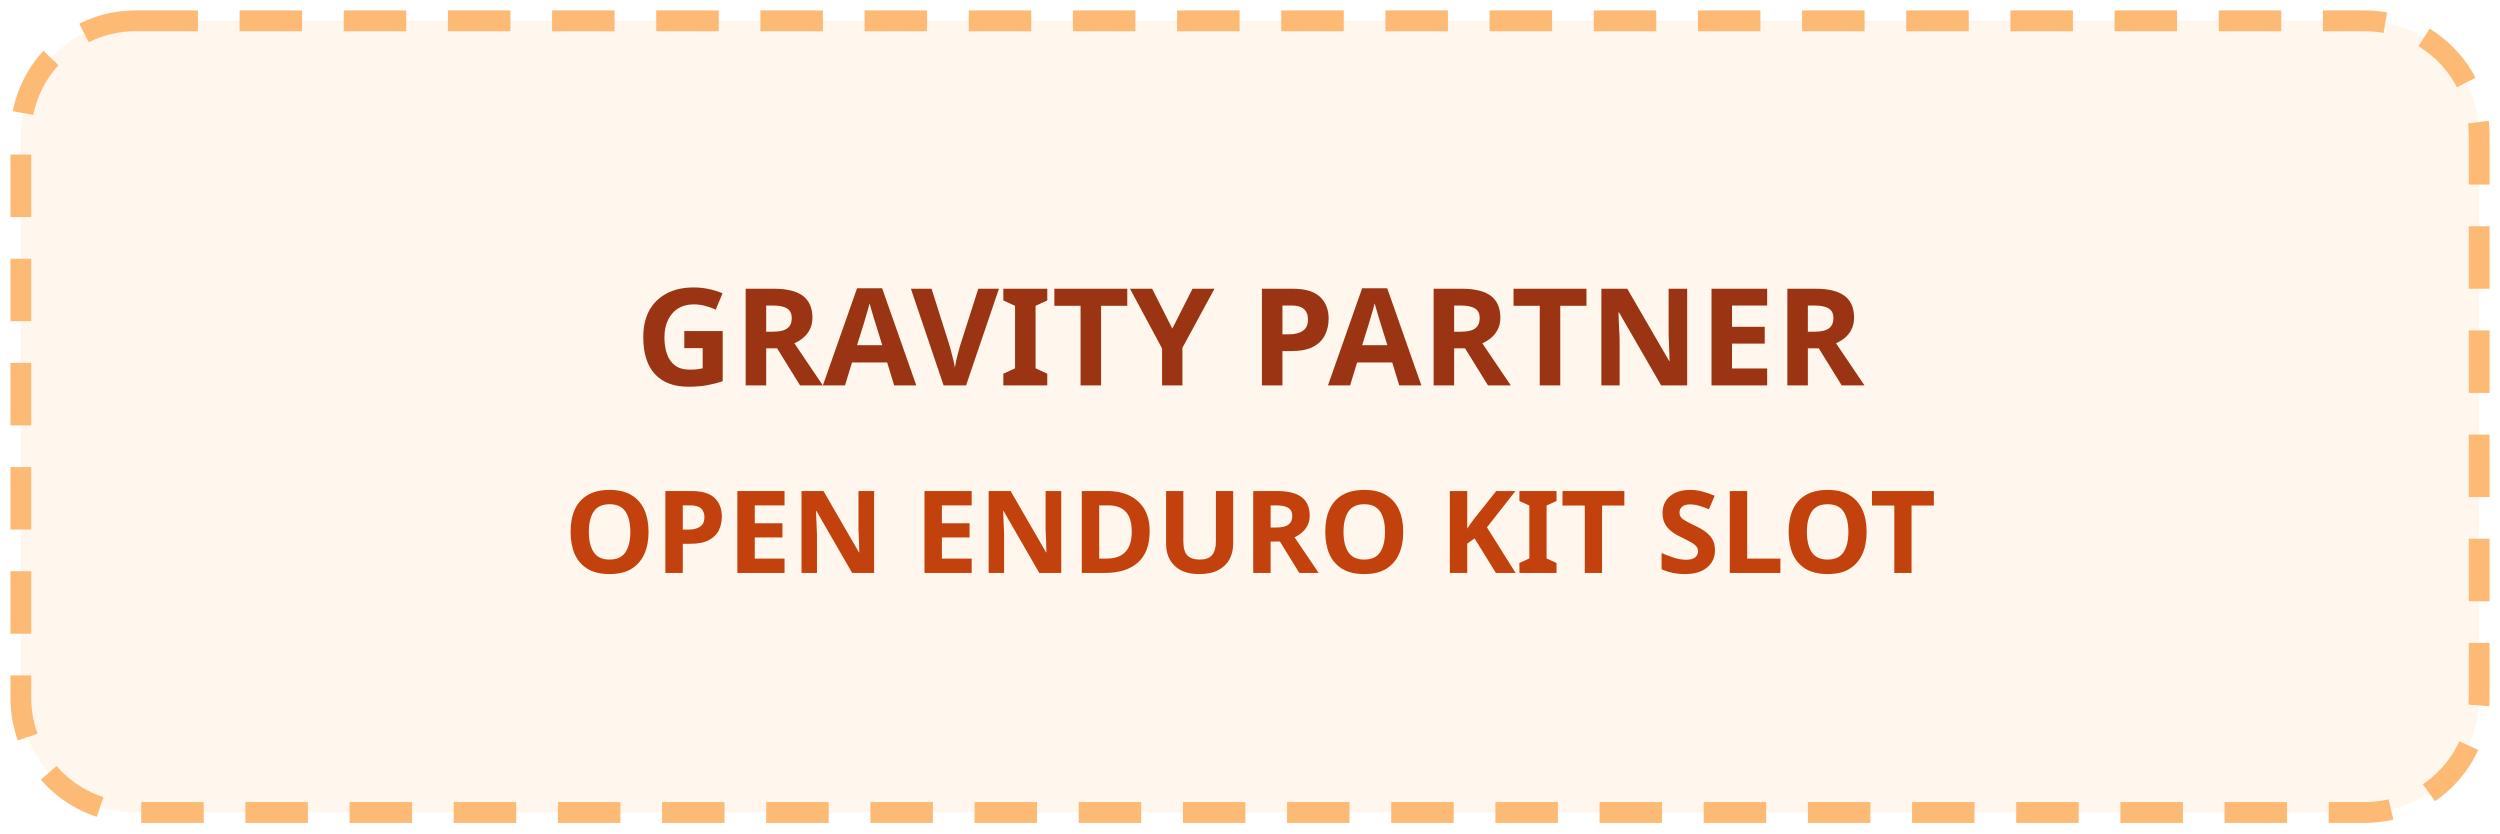
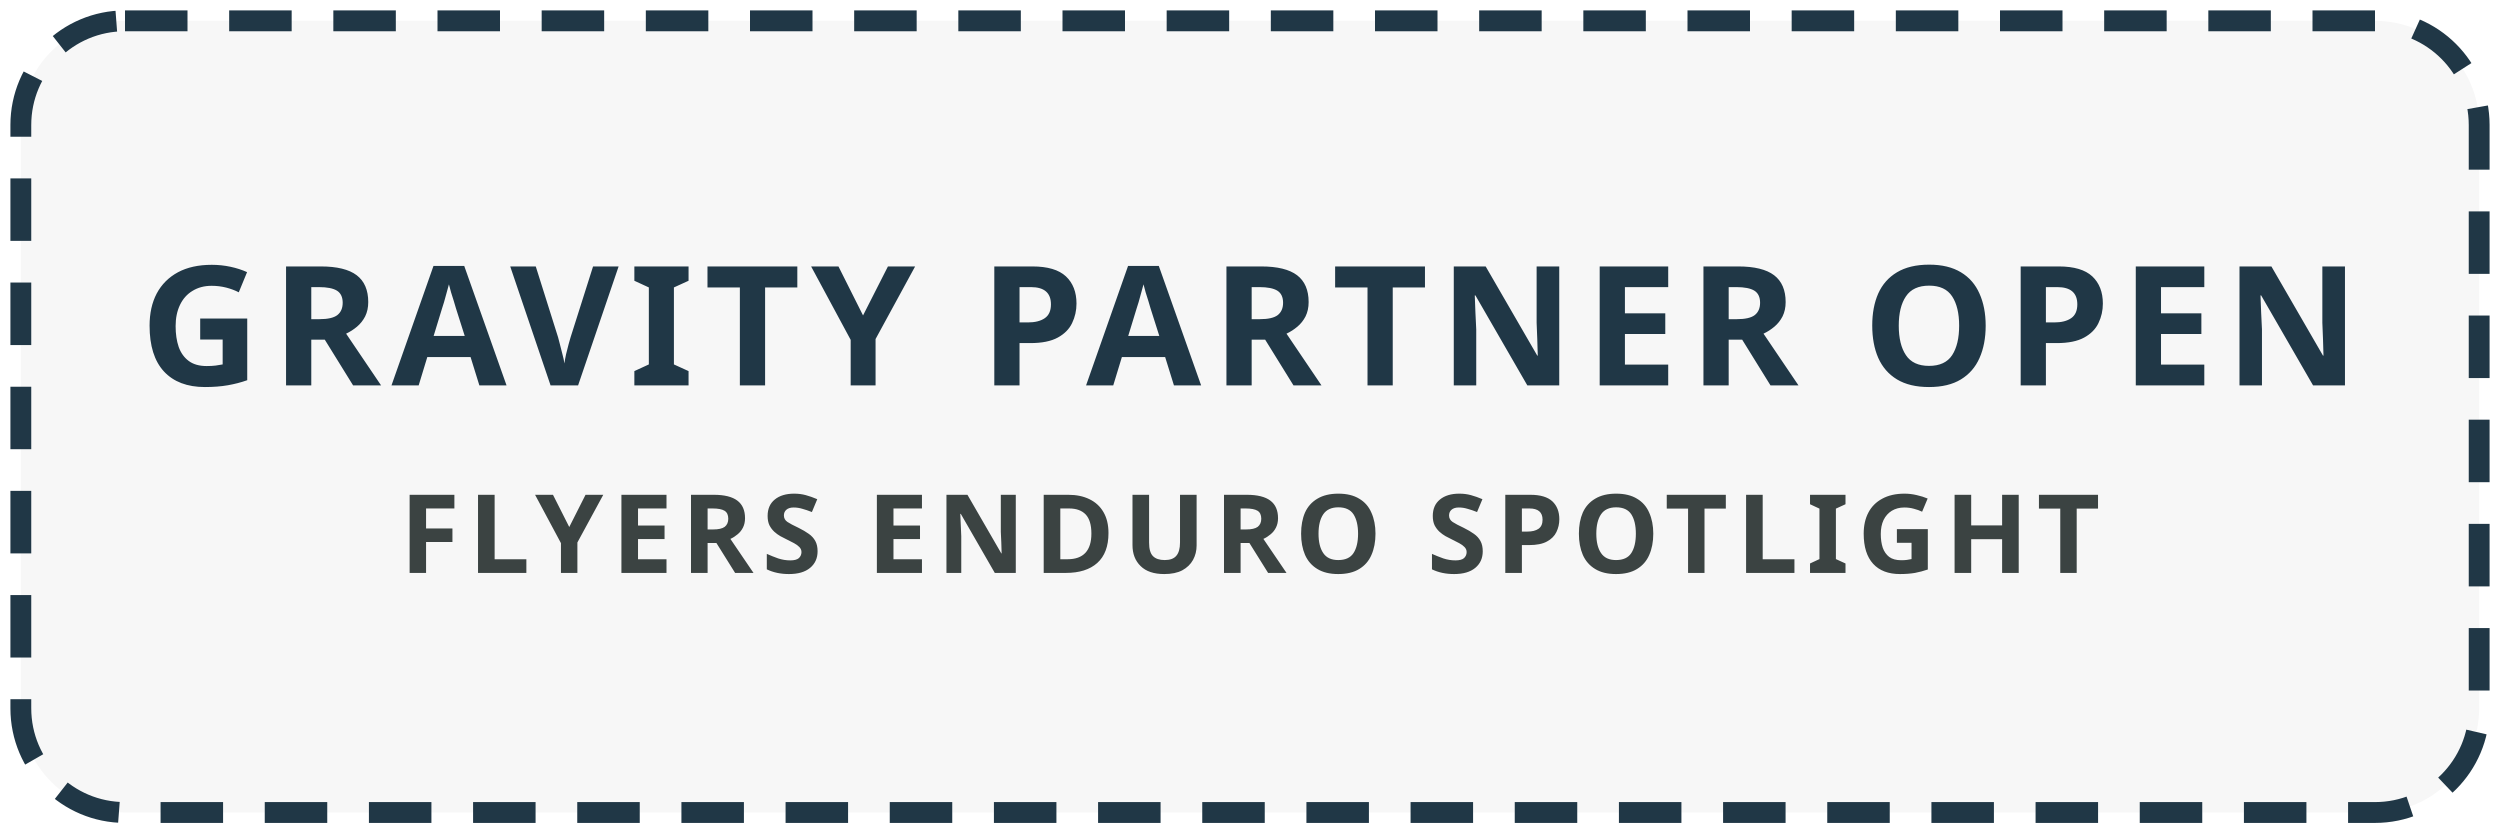
- <svg xmlns="http://www.w3.org/2000/svg" viewBox="0 0 240 80" width="240" height="80" role="img" aria-label="Open Enduro Partner Slot">
-   <rect x="2" y="2" width="236" height="76" rx="11" fill="#fff7ed" stroke="#fdba74" stroke-width="2" stroke-dasharray="6 4" />
-   <text x="120" y="37" text-anchor="middle" fill="#9a3412" font-family="system-ui, sans-serif" font-size="13" font-weight="800">GRAVITY PARTNER</text>
-   <text x="120" y="55" text-anchor="middle" fill="#c2410c" font-family="system-ui, sans-serif" font-size="11" font-weight="600">OPEN ENDURO KIT SLOT</text>
+ <svg xmlns="http://www.w3.org/2000/svg" viewBox="0 0 240 80" width="240" height="80" role="img" aria-label="Enduro Gravity Program Partner Slot">
+   <rect x="2" y="2" width="236" height="76" rx="10" fill="#F7F7F7" stroke="#203746" stroke-width="2" stroke-dasharray="6 4" />
+   <text x="120" y="37" text-anchor="middle" fill="#203746" font-family="'Barlow Condensed', system-ui, sans-serif" font-size="16" font-weight="800" letter-spacing="1">GRAVITY PARTNER OPEN</text>
+   <text x="120" y="55" text-anchor="middle" fill="#3B4342" font-family="system-ui, sans-serif" font-size="10.5" font-weight="700" letter-spacing="0.8">FLYERS ENDURO SPOTLIGHT</text>
</svg>
